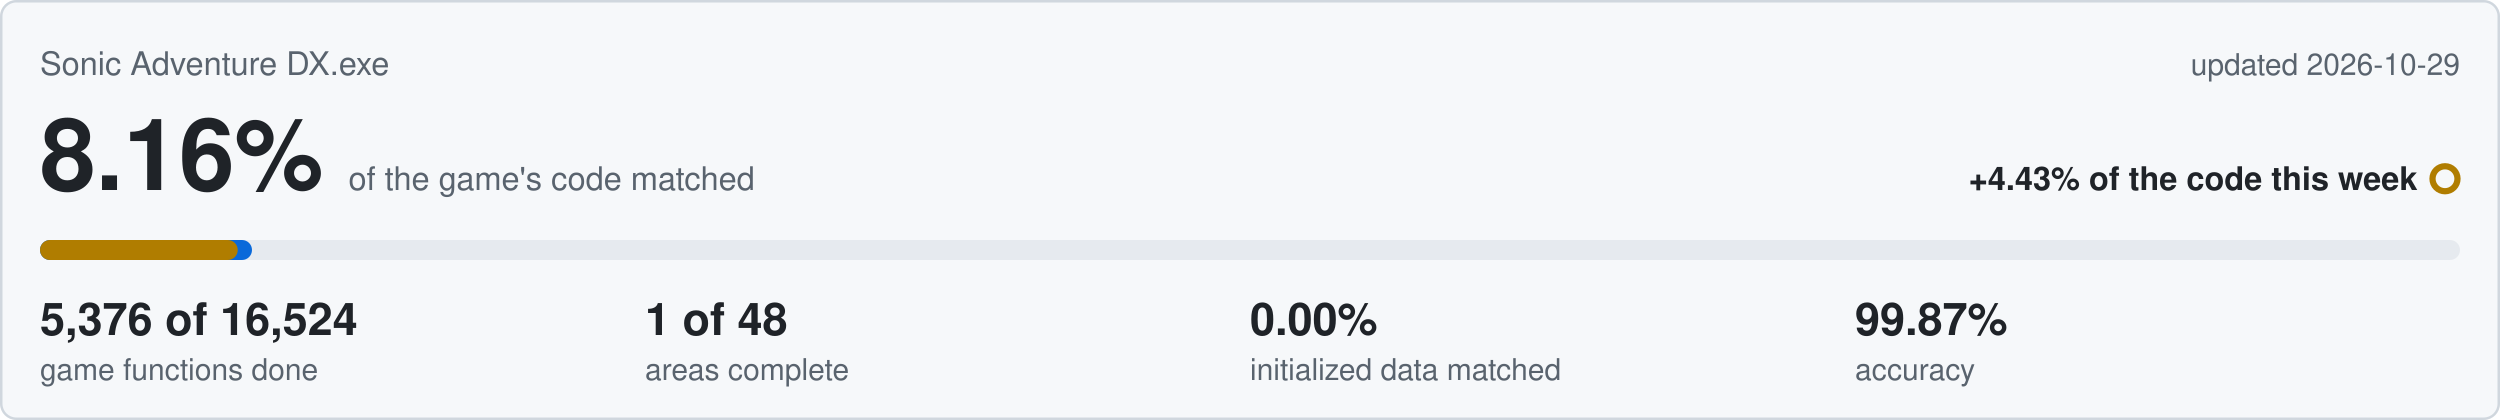
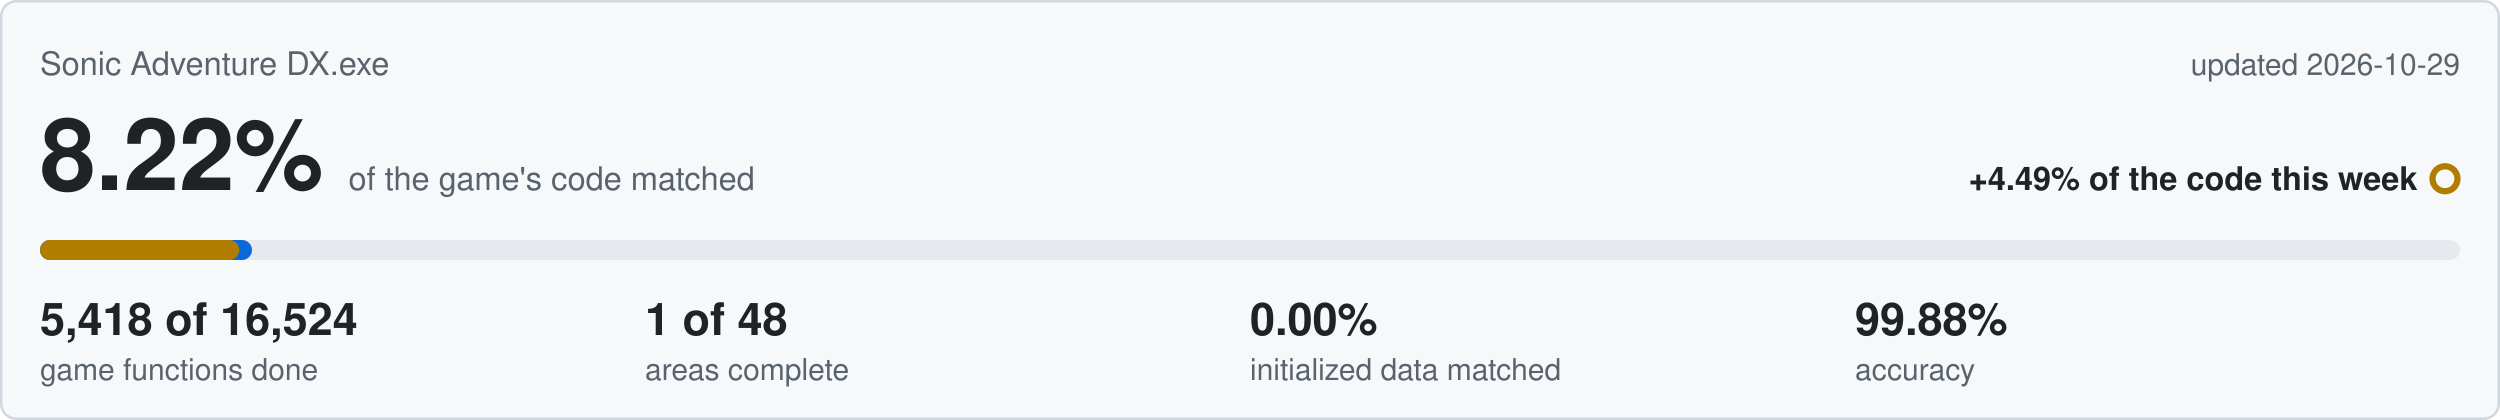
<svg xmlns="http://www.w3.org/2000/svg" viewBox="0 0 1000 168" width="1000" height="168">
  <rect x="0.5" y="0.5" width="999" height="167" rx="6" fill="#f6f8fa" stroke="#d0d7de" />
  <text x="16" y="30" font-family="Segoe UI,Helvetica,Arial,sans-serif" font-size="13" fill="#59636e">Sonic Adventure DX.exe</text>
  <text x="984" y="30" text-anchor="end" font-family="Segoe UI,Helvetica,Arial,sans-serif" font-size="12" fill="#59636e">updated 2026-10-29</text>
-   <text x="16" y="76" font-family="Segoe UI,Helvetica,Arial,sans-serif" font-size="40" font-weight="600" fill="#1f2328">8.16%<tspan dx="10" font-size="13" font-weight="400" fill="#59636e">of the game's code matched</tspan>
+   <text x="16" y="76" font-family="Segoe UI,Helvetica,Arial,sans-serif" font-size="40" font-weight="600" fill="#1f2328">8.22%<tspan dx="10" font-size="13" font-weight="400" fill="#59636e">of the game's code matched</tspan>
  </text>
-   <text x="967" y="76" text-anchor="end" font-family="Segoe UI,Helvetica,Arial,sans-serif" font-size="13" font-weight="600" fill="#1f2328">+4.43% of the code this week</text>
+   <text x="967" y="76" text-anchor="end" font-family="Segoe UI,Helvetica,Arial,sans-serif" font-size="13" font-weight="600" fill="#1f2328">+4.49% of the code this week</text>
  <circle cx="978" cy="71.5" r="5" fill="none" stroke="#b07d00" stroke-width="2.5" />
  <rect x="16" y="96" width="968" height="8" rx="4" fill="#e6eaef" />
  <rect x="16" y="96" width="84.8" height="8" rx="4" fill="#0969da" />
-   <rect x="16" y="96" width="79.1" height="8" rx="4" fill="#b07d00" />
-   <text x="16" y="134" font-family="Segoe UI,Helvetica,Arial,sans-serif" font-size="18" font-weight="600" fill="#1f2328">5,376 of 16,524</text>
+   <rect x="16" y="96" width="79.7" height="8" rx="4" fill="#b07d00" />
+   <text x="16" y="134" font-family="Segoe UI,Helvetica,Arial,sans-serif" font-size="18" font-weight="600" fill="#1f2328">5,418 of 16,524</text>
  <text x="16" y="152" font-family="Segoe UI,Helvetica,Arial,sans-serif" font-size="12" fill="#59636e">game functions done</text>
  <text x="258" y="134" font-family="Segoe UI,Helvetica,Arial,sans-serif" font-size="18" font-weight="600" fill="#1f2328">1 of 48</text>
  <text x="258" y="152" font-family="Segoe UI,Helvetica,Arial,sans-serif" font-size="12" fill="#59636e">areas complete</text>
  <text x="500" y="134" font-family="Segoe UI,Helvetica,Arial,sans-serif" font-size="18" font-weight="600" fill="#1f2328">0.00%</text>
  <text x="500" y="152" font-family="Segoe UI,Helvetica,Arial,sans-serif" font-size="12" fill="#59636e">initialized data matched</text>
-   <text x="742" y="134" font-family="Segoe UI,Helvetica,Arial,sans-serif" font-size="18" font-weight="600" fill="#1f2328">99.87%</text>
+   <text x="742" y="134" font-family="Segoe UI,Helvetica,Arial,sans-serif" font-size="18" font-weight="600" fill="#1f2328">99.88%</text>
  <text x="742" y="152" font-family="Segoe UI,Helvetica,Arial,sans-serif" font-size="12" fill="#59636e">accuracy</text>
</svg>
